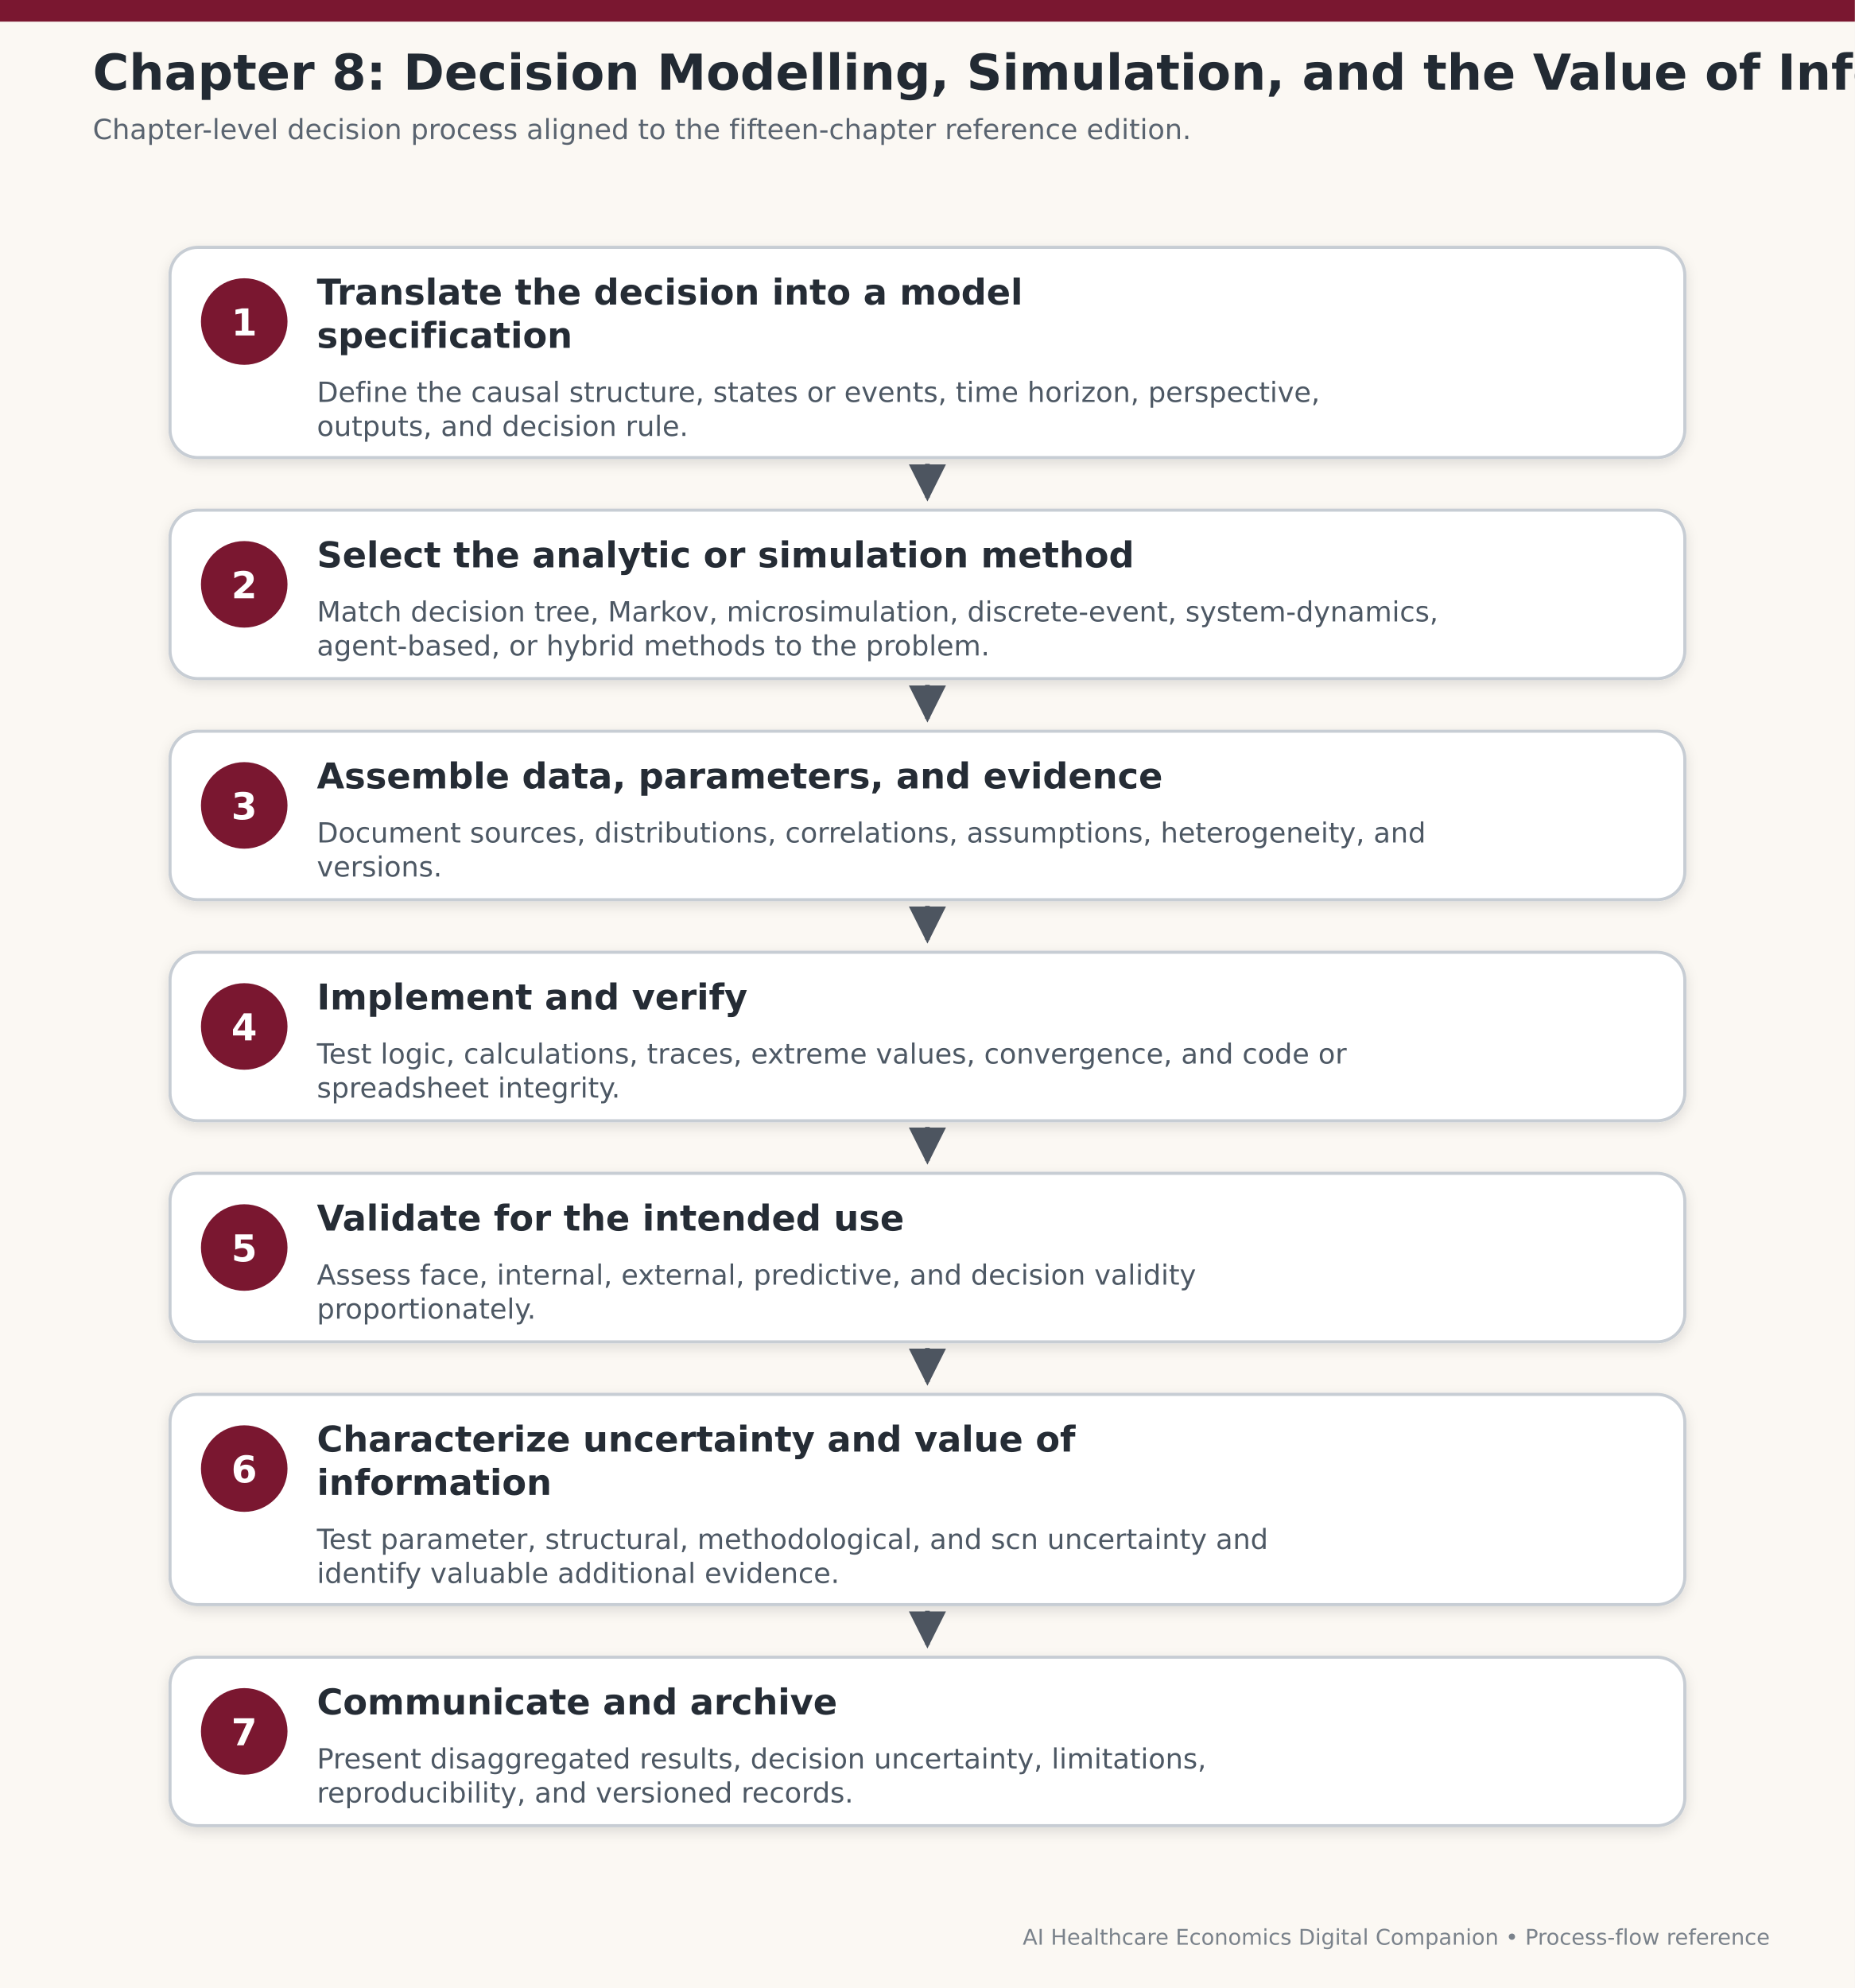
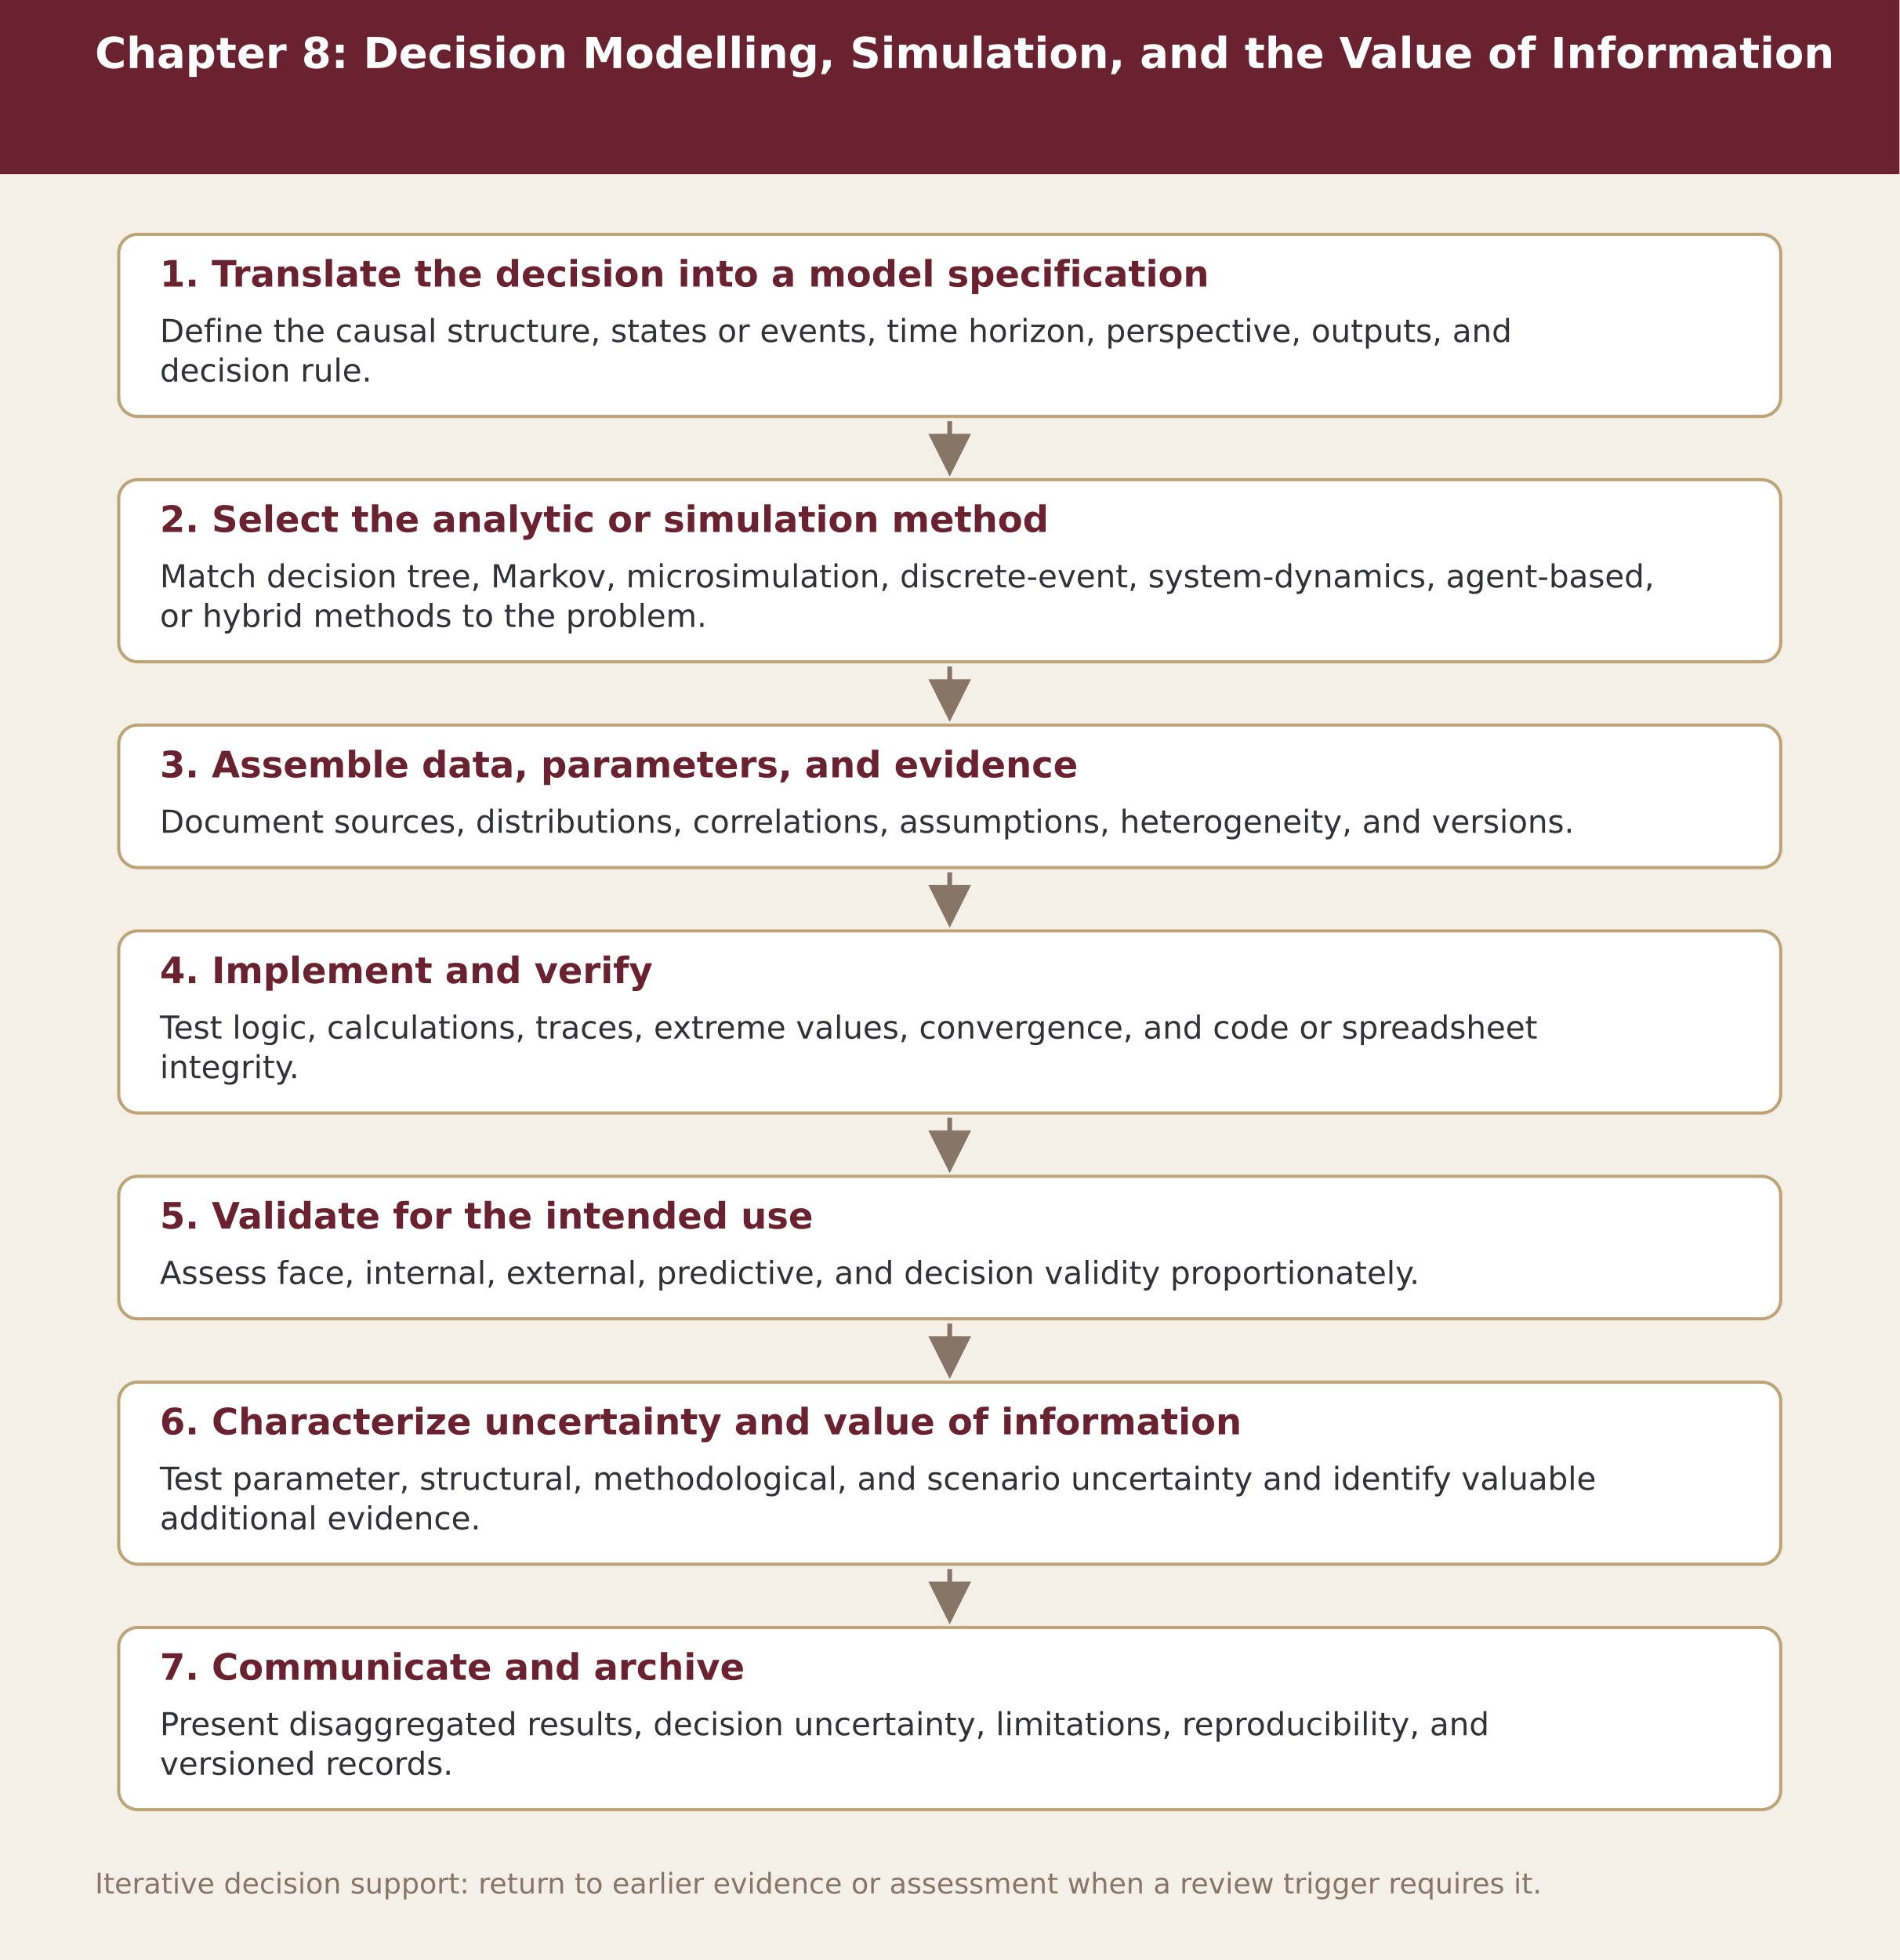
- <svg xmlns="http://www.w3.org/2000/svg" width="1200" height="1286" viewBox="0 0 1200 1286">
+ <svg xmlns="http://www.w3.org/2000/svg" width="1200" height="1238" viewBox="0 0 1200 1238">
+   <rect width="1200" height="1238" fill="#F5F0E7" />
+   <rect width="1200" height="110" fill="#6B2230" />
  <defs>
-     <marker id="arrow" viewBox="0 0 10 10" refX="9" refY="5" markerWidth="8" markerHeight="8" orient="auto-start-reverse">
-       <path d="M 0 0 L 10 5 L 0 10 z" fill="#4D5560" />
+     <marker id="arrow" markerWidth="9" markerHeight="9" refX="7" refY="4.5" orient="auto">
+       <path d="M0,0 L9,4.5 L0,9 Z" fill="#877567" />
    </marker>
-     <filter id="shadow" x="-20%" y="-20%" width="140%" height="140%">
-       <feDropShadow dx="0" dy="3" stdDeviation="4" flood-color="#000000" flood-opacity="0.12" />
-     </filter>
  </defs>
-   <rect width="100%" height="100%" fill="#FBF8F3" />
-   <rect x="0" y="0" width="1200" height="14" fill="#7A1730" />
-   <text x="60" y="58" font-family="DejaVu Sans, Arial" font-size="32" font-weight="700" fill="#222A33">Chapter 8: Decision Modelling, Simulation, and the Value of Information</text>
-   <text x="60" y="90" font-family="DejaVu Sans, Arial" font-size="18" fill="#5A6470">Chapter-level decision process aligned to the fifteen-chapter reference edition.</text>
-   <rect x="110" y="160" rx="18" ry="18" width="980" height="136" fill="#FFFFFF" stroke="#C7CDD4" stroke-width="2" filter="url(#shadow)" />
-   <circle cx="158" cy="208" r="28" fill="#7A1730" />
-   <text x="158" y="217" text-anchor="middle" font-family="DejaVu Sans, Arial" font-size="24" font-weight="700" fill="#FFFFFF">1</text>
-   <text x="205" y="197" font-family="DejaVu Sans, Arial" font-size="23" font-weight="700" fill="#252C35">Translate the decision into a model</text>
-   <text x="205" y="225" font-family="DejaVu Sans, Arial" font-size="23" font-weight="700" fill="#252C35">specification</text>
-   <text x="205" y="260" font-family="DejaVu Sans, Arial" font-size="18" fill="#4D5864">Define the causal structure, states or events, time horizon, perspective,</text>
-   <text x="205" y="282" font-family="DejaVu Sans, Arial" font-size="18" fill="#4D5864">outputs, and decision rule.</text>
-   <line x1="600.0" y1="300" x2="600.0" y2="322" stroke="#4D5560" stroke-width="3" marker-end="url(#arrow)" />
-   <rect x="110" y="330" rx="18" ry="18" width="980" height="109" fill="#FFFFFF" stroke="#C7CDD4" stroke-width="2" filter="url(#shadow)" />
-   <circle cx="158" cy="378" r="28" fill="#7A1730" />
-   <text x="158" y="387" text-anchor="middle" font-family="DejaVu Sans, Arial" font-size="24" font-weight="700" fill="#FFFFFF">2</text>
-   <text x="205" y="367" font-family="DejaVu Sans, Arial" font-size="23" font-weight="700" fill="#252C35">Select the analytic or simulation method</text>
-   <text x="205" y="402" font-family="DejaVu Sans, Arial" font-size="18" fill="#4D5864">Match decision tree, Markov, microsimulation, discrete-event, system-dynamics,</text>
-   <text x="205" y="424" font-family="DejaVu Sans, Arial" font-size="18" fill="#4D5864">agent-based, or hybrid methods to the problem.</text>
-   <line x1="600.0" y1="443" x2="600.0" y2="465" stroke="#4D5560" stroke-width="3" marker-end="url(#arrow)" />
-   <rect x="110" y="473" rx="18" ry="18" width="980" height="109" fill="#FFFFFF" stroke="#C7CDD4" stroke-width="2" filter="url(#shadow)" />
-   <circle cx="158" cy="521" r="28" fill="#7A1730" />
-   <text x="158" y="530" text-anchor="middle" font-family="DejaVu Sans, Arial" font-size="24" font-weight="700" fill="#FFFFFF">3</text>
-   <text x="205" y="510" font-family="DejaVu Sans, Arial" font-size="23" font-weight="700" fill="#252C35">Assemble data, parameters, and evidence</text>
-   <text x="205" y="545" font-family="DejaVu Sans, Arial" font-size="18" fill="#4D5864">Document sources, distributions, correlations, assumptions, heterogeneity, and</text>
-   <text x="205" y="567" font-family="DejaVu Sans, Arial" font-size="18" fill="#4D5864">versions.</text>
-   <line x1="600.0" y1="586" x2="600.0" y2="608" stroke="#4D5560" stroke-width="3" marker-end="url(#arrow)" />
-   <rect x="110" y="616" rx="18" ry="18" width="980" height="109" fill="#FFFFFF" stroke="#C7CDD4" stroke-width="2" filter="url(#shadow)" />
-   <circle cx="158" cy="664" r="28" fill="#7A1730" />
-   <text x="158" y="673" text-anchor="middle" font-family="DejaVu Sans, Arial" font-size="24" font-weight="700" fill="#FFFFFF">4</text>
-   <text x="205" y="653" font-family="DejaVu Sans, Arial" font-size="23" font-weight="700" fill="#252C35">Implement and verify</text>
-   <text x="205" y="688" font-family="DejaVu Sans, Arial" font-size="18" fill="#4D5864">Test logic, calculations, traces, extreme values, convergence, and code or</text>
-   <text x="205" y="710" font-family="DejaVu Sans, Arial" font-size="18" fill="#4D5864">spreadsheet integrity.</text>
-   <line x1="600.0" y1="729" x2="600.0" y2="751" stroke="#4D5560" stroke-width="3" marker-end="url(#arrow)" />
-   <rect x="110" y="759" rx="18" ry="18" width="980" height="109" fill="#FFFFFF" stroke="#C7CDD4" stroke-width="2" filter="url(#shadow)" />
-   <circle cx="158" cy="807" r="28" fill="#7A1730" />
-   <text x="158" y="816" text-anchor="middle" font-family="DejaVu Sans, Arial" font-size="24" font-weight="700" fill="#FFFFFF">5</text>
-   <text x="205" y="796" font-family="DejaVu Sans, Arial" font-size="23" font-weight="700" fill="#252C35">Validate for the intended use</text>
-   <text x="205" y="831" font-family="DejaVu Sans, Arial" font-size="18" fill="#4D5864">Assess face, internal, external, predictive, and decision validity</text>
-   <text x="205" y="853" font-family="DejaVu Sans, Arial" font-size="18" fill="#4D5864">proportionately.</text>
-   <line x1="600.0" y1="872" x2="600.0" y2="894" stroke="#4D5560" stroke-width="3" marker-end="url(#arrow)" />
-   <rect x="110" y="902" rx="18" ry="18" width="980" height="136" fill="#FFFFFF" stroke="#C7CDD4" stroke-width="2" filter="url(#shadow)" />
-   <circle cx="158" cy="950" r="28" fill="#7A1730" />
-   <text x="158" y="959" text-anchor="middle" font-family="DejaVu Sans, Arial" font-size="24" font-weight="700" fill="#FFFFFF">6</text>
-   <text x="205" y="939" font-family="DejaVu Sans, Arial" font-size="23" font-weight="700" fill="#252C35">Characterize uncertainty and value of</text>
-   <text x="205" y="967" font-family="DejaVu Sans, Arial" font-size="23" font-weight="700" fill="#252C35">information</text>
-   <text x="205" y="1002" font-family="DejaVu Sans, Arial" font-size="18" fill="#4D5864">Test parameter, structural, methodological, and scn uncertainty and</text>
-   <text x="205" y="1024" font-family="DejaVu Sans, Arial" font-size="18" fill="#4D5864">identify valuable additional evidence.</text>
-   <line x1="600.0" y1="1042" x2="600.0" y2="1064" stroke="#4D5560" stroke-width="3" marker-end="url(#arrow)" />
-   <rect x="110" y="1072" rx="18" ry="18" width="980" height="109" fill="#FFFFFF" stroke="#C7CDD4" stroke-width="2" filter="url(#shadow)" />
-   <circle cx="158" cy="1120" r="28" fill="#7A1730" />
-   <text x="158" y="1129" text-anchor="middle" font-family="DejaVu Sans, Arial" font-size="24" font-weight="700" fill="#FFFFFF">7</text>
-   <text x="205" y="1109" font-family="DejaVu Sans, Arial" font-size="23" font-weight="700" fill="#252C35">Communicate and archive</text>
-   <text x="205" y="1144" font-family="DejaVu Sans, Arial" font-size="18" fill="#4D5864">Present disaggregated results, decision uncertainty, limitations,</text>
-   <text x="205" y="1166" font-family="DejaVu Sans, Arial" font-size="18" fill="#4D5864">reproducibility, and versioned records.</text>
-   <text x="1145" y="1258" text-anchor="end" font-family="DejaVu Sans, Arial" font-size="14" fill="#7A828B">AI Healthcare Economics Digital Companion • Process-flow reference</text>
+   <text x="60" y="43" font-family="DejaVu Sans, sans-serif" font-size="27" font-weight="bold" fill="#FFFFFF">Chapter 8: Decision Modelling, Simulation, and the Value of Information</text>
+   <rect x="75" y="148" width="1050" height="115" rx="12" fill="#FFFFFF" stroke="#BDA477" stroke-width="2" />
+   <text x="101" y="181" font-family="DejaVu Sans, sans-serif" font-size="23" font-weight="bold" fill="#6B2230">1. Translate the decision into a model specification</text>
+   <text x="101" y="216" font-family="DejaVu Sans, sans-serif" font-size="20" fill="#303236">Define the causal structure, states or events, time horizon, perspective, outputs, and</text>
+   <text x="101" y="241" font-family="DejaVu Sans, sans-serif" font-size="20" fill="#303236">decision rule.</text>
+   <path d="M600,266 V295" stroke="#877567" stroke-width="3" marker-end="url(#arrow)" />
+   <rect x="75" y="303" width="1050" height="115" rx="12" fill="#FFFFFF" stroke="#BDA477" stroke-width="2" />
+   <text x="101" y="336" font-family="DejaVu Sans, sans-serif" font-size="23" font-weight="bold" fill="#6B2230">2. Select the analytic or simulation method</text>
+   <text x="101" y="371" font-family="DejaVu Sans, sans-serif" font-size="20" fill="#303236">Match decision tree, Markov, microsimulation, discrete-event, system-dynamics, agent-based,</text>
+   <text x="101" y="396" font-family="DejaVu Sans, sans-serif" font-size="20" fill="#303236">or hybrid methods to the problem.</text>
+   <path d="M600,421 V450" stroke="#877567" stroke-width="3" marker-end="url(#arrow)" />
+   <rect x="75" y="458" width="1050" height="90" rx="12" fill="#FFFFFF" stroke="#BDA477" stroke-width="2" />
+   <text x="101" y="491" font-family="DejaVu Sans, sans-serif" font-size="23" font-weight="bold" fill="#6B2230">3. Assemble data, parameters, and evidence</text>
+   <text x="101" y="526" font-family="DejaVu Sans, sans-serif" font-size="20" fill="#303236">Document sources, distributions, correlations, assumptions, heterogeneity, and versions.</text>
+   <path d="M600,551 V580" stroke="#877567" stroke-width="3" marker-end="url(#arrow)" />
+   <rect x="75" y="588" width="1050" height="115" rx="12" fill="#FFFFFF" stroke="#BDA477" stroke-width="2" />
+   <text x="101" y="621" font-family="DejaVu Sans, sans-serif" font-size="23" font-weight="bold" fill="#6B2230">4. Implement and verify</text>
+   <text x="101" y="656" font-family="DejaVu Sans, sans-serif" font-size="20" fill="#303236">Test logic, calculations, traces, extreme values, convergence, and code or spreadsheet</text>
+   <text x="101" y="681" font-family="DejaVu Sans, sans-serif" font-size="20" fill="#303236">integrity.</text>
+   <path d="M600,706 V735" stroke="#877567" stroke-width="3" marker-end="url(#arrow)" />
+   <rect x="75" y="743" width="1050" height="90" rx="12" fill="#FFFFFF" stroke="#BDA477" stroke-width="2" />
+   <text x="101" y="776" font-family="DejaVu Sans, sans-serif" font-size="23" font-weight="bold" fill="#6B2230">5. Validate for the intended use</text>
+   <text x="101" y="811" font-family="DejaVu Sans, sans-serif" font-size="20" fill="#303236">Assess face, internal, external, predictive, and decision validity proportionately.</text>
+   <path d="M600,836 V865" stroke="#877567" stroke-width="3" marker-end="url(#arrow)" />
+   <rect x="75" y="873" width="1050" height="115" rx="12" fill="#FFFFFF" stroke="#BDA477" stroke-width="2" />
+   <text x="101" y="906" font-family="DejaVu Sans, sans-serif" font-size="23" font-weight="bold" fill="#6B2230">6. Characterize uncertainty and value of information</text>
+   <text x="101" y="941" font-family="DejaVu Sans, sans-serif" font-size="20" fill="#303236">Test parameter, structural, methodological, and scenario uncertainty and identify valuable</text>
+   <text x="101" y="966" font-family="DejaVu Sans, sans-serif" font-size="20" fill="#303236">additional evidence.</text>
+   <path d="M600,991 V1020" stroke="#877567" stroke-width="3" marker-end="url(#arrow)" />
+   <rect x="75" y="1028" width="1050" height="115" rx="12" fill="#FFFFFF" stroke="#BDA477" stroke-width="2" />
+   <text x="101" y="1061" font-family="DejaVu Sans, sans-serif" font-size="23" font-weight="bold" fill="#6B2230">7. Communicate and archive</text>
+   <text x="101" y="1096" font-family="DejaVu Sans, sans-serif" font-size="20" fill="#303236">Present disaggregated results, decision uncertainty, limitations, reproducibility, and</text>
+   <text x="101" y="1121" font-family="DejaVu Sans, sans-serif" font-size="20" fill="#303236">versioned records.</text>
+   <text x="60" y="1196" font-family="DejaVu Sans, sans-serif" font-size="18" fill="#877567">Iterative decision support: return to earlier evidence or assessment when a review trigger requires it.</text>
</svg>
